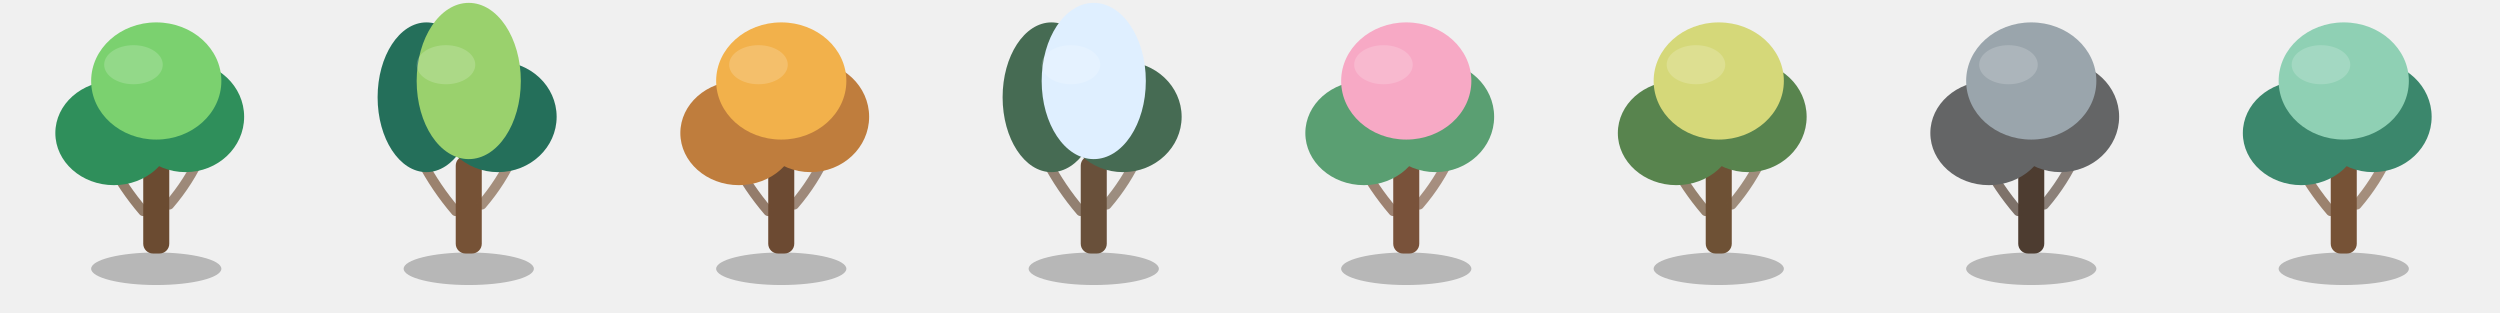
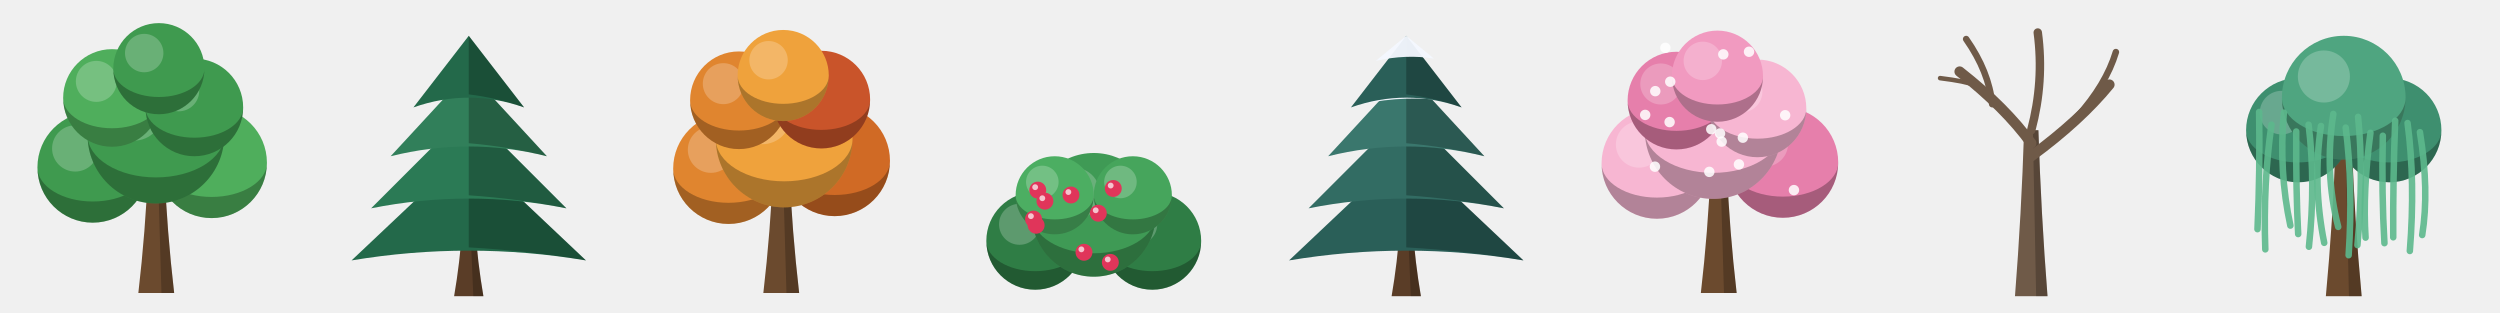
<svg xmlns="http://www.w3.org/2000/svg" width="768" height="96" viewBox="0 0 768 96" fill="none">
-   <defs>
-     <filter id="env_trees-soft-shadow" x="-40%" y="-40%" width="180%" height="180%">
-       <feGaussianBlur in="SourceAlpha" stdDeviation="1.2" />
-       <feOffset dx="0.5" dy="1" result="offsetblur" />
-       <feComponentTransfer>
-         <feFuncA type="linear" slope="0.26" />
-       </feComponentTransfer>
-       <feMerge>
-         <feMergeNode />
-         <feMergeNode in="SourceGraphic" />
-       </feMerge>
-     </filter>
-   </defs>
  <g transform="translate(0 0)">
-     <rect x="0" y="0" width="96" height="96" fill="none" />
-     <ellipse cx="48" cy="82.56" rx="20" ry="5" fill="rgba(0,0,0,0.24)" />
-     <rect x="44" y="47.88" width="8" height="30" rx="3" fill="#6b4b31" />
-     <path d="M 44 64.88 Q 32 50.88 26 30.88" stroke="#6b4b31" stroke-width="3" stroke-linecap="round" fill="none" opacity="0.7" />
-     <path d="M 52 62.88 Q 64 48.88 67 29.88" stroke="#6b4b31" stroke-width="3" stroke-linecap="round" fill="none" opacity="0.62" />
-     <ellipse cx="35" cy="40.88" rx="18" ry="16" fill="#2f8f5b" />
-     <ellipse cx="57" cy="35.88" rx="18" ry="17" fill="#2f8f5b" />
-     <ellipse cx="48" cy="24.88" rx="20" ry="18" fill="#7bd16f" />
-     <ellipse cx="41" cy="19.88" rx="9" ry="6" fill="rgba(255,255,255,0.18)" />
+     <path d="M42.5 90 Q44.7 71.0 45.5 52 L50.5 52 Q51.3 71.0 53.5 90Z" fill="#6b4a2e" />
+     <path d="M48.5 52 L50.5 52 Q51.3 71.0 53.5 90 L49.6 90Z" fill="#000" opacity="0.22" />
+     <circle cx="28.5" cy="51.4" r="17.0" fill="#3f9a4f" />
+     <path d="M11.5 51.4 A17.0 17.0 0 0 0 45.5 51.4 A17.0 10.5 0 0 1 11.5 51.4Z" fill="#000" opacity="0.28" />
+     <circle cx="23.1" cy="45.6" r="7.1" fill="#fff" opacity="0.22" />
+     <circle cx="65.0" cy="50.0" r="17.0" fill="#4fae5c" />
+     <path d="M48.0 50.0 A17.0 17.0 0 0 0 82.0 50.0 A17.0 10.5 0 0 1 48.0 50.0Z" fill="#000" opacity="0.28" />
+     <circle cx="59.6" cy="44.2" r="7.1" fill="#fff" opacity="0.22" />
+     <circle cx="47.9" cy="41.5" r="21.0" fill="#3f9a4f" />
+     <path d="M26.9 41.5 A21.0 21.0 0 0 0 68.9 41.5 A21.0 13.0 0 0 1 26.9 41.5Z" fill="#000" opacity="0.28" />
+     <circle cx="41.2" cy="34.4" r="8.8" fill="#fff" opacity="0.22" />
+     <circle cx="34.4" cy="30.1" r="15.0" fill="#4fae5c" />
+     <path d="M19.4 30.1 A15.0 15.0 0 0 0 49.4 30.1 A15.0 9.3 0 0 1 19.4 30.1Z" fill="#000" opacity="0.28" />
+     <circle cx="29.6" cy="25.0" r="6.3" fill="#fff" opacity="0.22" />
+     <circle cx="59.7" cy="33.0" r="15.0" fill="#3f9a4f" />
+     <path d="M44.7 33.0 A15.0 15.0 0 0 0 74.7 33.0 A15.0 9.3 0 0 1 44.7 33.0Z" fill="#000" opacity="0.28" />
+     <circle cx="54.9" cy="27.9" r="6.3" fill="#fff" opacity="0.22" />
+     <circle cx="48.8" cy="21.1" r="14.0" fill="#3f9a4f" />
+     <path d="M34.8 21.1 A14.0 14.0 0 0 0 62.8 21.1 A14.0 8.7 0 0 1 34.8 21.1Z" fill="#000" opacity="0.28" />
+     <circle cx="44.3" cy="16.3" r="5.9" fill="#fff" opacity="0.22" />
  </g>
  <g transform="translate(96 0)">
-     <rect x="0" y="0" width="96" height="96" fill="none" />
-     <ellipse cx="48" cy="82.56" rx="20" ry="5" fill="rgba(0,0,0,0.24)" />
-     <rect x="44" y="47.88" width="8" height="30" rx="3" fill="#765236" />
-     <path d="M 44 64.88 Q 32 50.88 26 30.88" stroke="#765236" stroke-width="3" stroke-linecap="round" fill="none" opacity="0.7" />
-     <path d="M 52 62.88 Q 64 48.88 67 29.88" stroke="#765236" stroke-width="3" stroke-linecap="round" fill="none" opacity="0.62" />
-     <ellipse cx="35" cy="29.88" rx="15" ry="23" fill="#246f5a" />
-     <ellipse cx="57" cy="35.88" rx="18" ry="17" fill="#246f5a" />
-     <ellipse cx="48" cy="24.88" rx="16" ry="24" fill="#9ad16d" />
-     <ellipse cx="41" cy="19.88" rx="9" ry="6" fill="rgba(255,255,255,0.18)" />
+     <path d="M43.5 91 Q45.3 80.5 46.0 70 L50.0 70 Q50.7 80.5 52.5 91Z" fill="#5a3d27" />
+     <path d="M48.5 70 L50.0 70 Q50.7 80.5 52.5 91 L49.4 91Z" fill="#000" opacity="0.22" />
+     <path d="M12 80 Q48 74 84 80 L48 46Z" fill="#23694a" />
+     <path d="M48 46 L84 80 Q66.0 77 48 76Z" fill="#000" opacity="0.25" />
+     <path d="M18 64 Q48 58 78 64 L48 34Z" fill="#2b7a55" />
+     <path d="M48 34 L78 64 Q63.0 61 48 60Z" fill="#000" opacity="0.25" />
+     <path d="M24 48 Q48 42 72 48 L48 22Z" fill="#317f5a" />
+     <path d="M48 22 L72 48 Q60.0 45 48 44Z" fill="#000" opacity="0.25" />
+     <path d="M31 33 Q48 27 65 33 L48 11Z" fill="#23694a" />
+     <path d="M48 11 L65 33 Q56.5 30 48 29Z" fill="#000" opacity="0.25" />
  </g>
  <g transform="translate(192 0)">
-     <rect x="0" y="0" width="96" height="96" fill="none" />
-     <ellipse cx="48" cy="82.56" rx="20" ry="5" fill="rgba(0,0,0,0.24)" />
-     <rect x="44" y="47.88" width="8" height="30" rx="3" fill="#6c4a32" />
-     <path d="M 44 64.88 Q 32 50.88 26 30.88" stroke="#6c4a32" stroke-width="3" stroke-linecap="round" fill="none" opacity="0.7" />
-     <path d="M 52 62.88 Q 64 48.88 67 29.88" stroke="#6c4a32" stroke-width="3" stroke-linecap="round" fill="none" opacity="0.62" />
-     <ellipse cx="35" cy="40.88" rx="18" ry="16" fill="#bf7d3d" />
-     <ellipse cx="57" cy="35.88" rx="18" ry="17" fill="#bf7d3d" />
-     <ellipse cx="48" cy="24.88" rx="20" ry="18" fill="#f2b14b" />
-     <ellipse cx="41" cy="19.88" rx="9" ry="6" fill="rgba(255,255,255,0.18)" />
+     <path d="M42.5 90 Q44.7 71.0 45.5 52 L50.5 52 Q51.3 71.0 53.5 90Z" fill="#6b4a2e" />
+     <path d="M48.5 52 L50.5 52 Q51.3 71.0 53.5 90 L49.6 90Z" fill="#000" opacity="0.22" />
+     <circle cx="31.8" cy="51.8" r="17.0" fill="#e0852f" />
+     <path d="M14.8 51.8 A17.0 17.0 0 0 0 48.8 51.8 A17.0 10.5 0 0 1 14.8 51.8Z" fill="#000" opacity="0.28" />
+     <circle cx="26.4" cy="46.0" r="7.1" fill="#fff" opacity="0.22" />
+     <circle cx="64.4" cy="49.4" r="17.0" fill="#d06a25" />
+     <path d="M47.4 49.4 A17.0 17.0 0 0 0 81.4 49.4 A17.0 10.5 0 0 1 47.4 49.4Z" fill="#000" opacity="0.28" />
+     <circle cx="58.9" cy="43.7" r="7.1" fill="#fff" opacity="0.22" />
+     <circle cx="48.9" cy="42.7" r="21.0" fill="#efa23c" />
+     <path d="M27.9 42.7 A21.0 21.0 0 0 0 69.9 42.7 A21.0 13.0 0 0 1 27.9 42.7Z" fill="#000" opacity="0.28" />
+     <circle cx="42.2" cy="35.5" r="8.8" fill="#fff" opacity="0.22" />
+     <circle cx="35.0" cy="30.8" r="15.0" fill="#e0852f" />
+     <path d="M20.0 30.8 A15.0 15.0 0 0 0 50.0 30.8 A15.0 9.3 0 0 1 20.0 30.8Z" fill="#000" opacity="0.28" />
+     <circle cx="30.2" cy="25.7" r="6.3" fill="#fff" opacity="0.22" />
+     <circle cx="60.3" cy="30.6" r="15.0" fill="#c9542a" />
+     <path d="M45.3 30.6 A15.0 15.0 0 0 0 75.3 30.6 A15.0 9.3 0 0 1 45.3 30.6Z" fill="#000" opacity="0.28" />
+     <circle cx="55.5" cy="25.5" r="6.3" fill="#fff" opacity="0.22" />
+     <circle cx="48.6" cy="23.2" r="14.0" fill="#efa23c" />
+     <path d="M34.6 23.2 A14.0 14.0 0 0 0 62.6 23.2 A14.0 8.7 0 0 1 34.6 23.2Z" fill="#000" opacity="0.28" />
+     <circle cx="44.1" cy="18.5" r="5.9" fill="#fff" opacity="0.22" />
  </g>
  <g transform="translate(288 0)">
-     <rect x="0" y="0" width="96" height="96" fill="none" />
-     <ellipse cx="48" cy="82.56" rx="20" ry="5" fill="rgba(0,0,0,0.24)" />
-     <rect x="44" y="47.88" width="8" height="30" rx="3" fill="#69503a" />
-     <path d="M 44 64.88 Q 32 50.88 26 30.88" stroke="#69503a" stroke-width="3" stroke-linecap="round" fill="none" opacity="0.7" />
-     <path d="M 52 62.88 Q 64 48.88 67 29.88" stroke="#69503a" stroke-width="3" stroke-linecap="round" fill="none" opacity="0.62" />
-     <ellipse cx="35" cy="29.88" rx="15" ry="23" fill="#466b53" />
-     <ellipse cx="57" cy="35.88" rx="18" ry="17" fill="#466b53" />
-     <ellipse cx="48" cy="24.88" rx="16" ry="24" fill="#dfefff" />
-     <ellipse cx="41" cy="19.88" rx="9" ry="6" fill="rgba(255,255,255,0.18)" />
+     <circle cx="30.0" cy="74.0" r="15.0" fill="#2f7d45" />
+     <path d="M15.0 74.0 A15.0 15.0 0 0 0 45.0 74.0 A15.0 9.3 0 0 1 15.0 74.0Z" fill="#000" opacity="0.28" />
+     <circle cx="25.2" cy="68.9" r="6.3" fill="#fff" opacity="0.22" />
+     <circle cx="66.0" cy="74.0" r="15.0" fill="#2f7d45" />
+     <path d="M51.0 74.0 A15.0 15.0 0 0 0 81.0 74.0 A15.0 9.3 0 0 1 51.0 74.0Z" fill="#000" opacity="0.28" />
+     <circle cx="61.2" cy="68.9" r="6.3" fill="#fff" opacity="0.22" />
+     <circle cx="48.0" cy="66.0" r="19.0" fill="#3f9a55" />
+     <path d="M29.0 66.0 A19.0 19.0 0 0 0 67.0 66.0 A19.0 11.8 0 0 1 29.0 66.0Z" fill="#000" opacity="0.28" />
+     <circle cx="41.9" cy="59.5" r="8.0" fill="#fff" opacity="0.22" />
+     <circle cx="36.0" cy="60.0" r="12.0" fill="#4cae62" />
+     <path d="M24.0 60.0 A12.0 12.0 0 0 0 48.0 60.0 A12.0 7.4 0 0 1 24.0 60.0Z" fill="#000" opacity="0.28" />
+     <circle cx="32.2" cy="55.9" r="5.0" fill="#fff" opacity="0.22" />
+     <circle cx="60.0" cy="60.0" r="12.0" fill="#46a55c" />
+     <path d="M48.0 60.0 A12.0 12.0 0 0 0 72.0 60.0 A12.0 7.4 0 0 1 48.0 60.0Z" fill="#000" opacity="0.28" />
+     <circle cx="56.2" cy="55.9" r="5.0" fill="#fff" opacity="0.22" />
+     <circle cx="41.0" cy="59.9" r="2.6" fill="#e0355a" />
+     <circle cx="40.2" cy="59.0" r="0.9" fill="#fff" opacity="0.7" />
+     <circle cx="54.0" cy="57.9" r="2.6" fill="#e0355a" />
+     <circle cx="53.2" cy="57.0" r="0.9" fill="#fff" opacity="0.7" />
+     <circle cx="49.4" cy="65.5" r="2.6" fill="#e0355a" />
+     <circle cx="48.6" cy="64.6" r="0.9" fill="#fff" opacity="0.7" />
+     <circle cx="30.3" cy="69.2" r="2.6" fill="#e0355a" />
+     <circle cx="29.5" cy="68.3" r="0.9" fill="#fff" opacity="0.7" />
+     <circle cx="29.5" cy="67.3" r="2.6" fill="#e0355a" />
+     <circle cx="28.7" cy="66.4" r="0.9" fill="#fff" opacity="0.7" />
+     <circle cx="30.8" cy="58.4" r="2.6" fill="#e0355a" />
+     <circle cx="30.0" cy="57.5" r="0.9" fill="#fff" opacity="0.7" />
+     <circle cx="45.0" cy="77.5" r="2.6" fill="#e0355a" />
+     <circle cx="44.2" cy="76.6" r="0.9" fill="#fff" opacity="0.7" />
+     <circle cx="33.0" cy="61.8" r="2.6" fill="#e0355a" />
+     <circle cx="32.2" cy="60.9" r="0.9" fill="#fff" opacity="0.7" />
+     <circle cx="53.1" cy="80.6" r="2.6" fill="#e0355a" />
+     <circle cx="52.3" cy="79.7" r="0.9" fill="#fff" opacity="0.7" />
  </g>
  <g transform="translate(384 0)">
-     <rect x="0" y="0" width="96" height="96" fill="none" />
-     <ellipse cx="48" cy="82.56" rx="20" ry="5" fill="rgba(0,0,0,0.24)" />
-     <rect x="44" y="47.88" width="8" height="30" rx="3" fill="#79523a" />
-     <path d="M 44 64.88 Q 32 50.88 26 30.88" stroke="#79523a" stroke-width="3" stroke-linecap="round" fill="none" opacity="0.7" />
-     <path d="M 52 62.88 Q 64 48.88 67 29.88" stroke="#79523a" stroke-width="3" stroke-linecap="round" fill="none" opacity="0.62" />
-     <ellipse cx="35" cy="40.88" rx="18" ry="16" fill="#5a9f72" />
-     <ellipse cx="57" cy="35.88" rx="18" ry="17" fill="#5a9f72" />
-     <ellipse cx="48" cy="24.88" rx="20" ry="18" fill="#f7a9c5" />
-     <ellipse cx="41" cy="19.88" rx="9" ry="6" fill="rgba(255,255,255,0.18)" />
+     <path d="M43.5 91 Q45.3 80.5 46.0 70 L50.0 70 Q50.7 80.5 52.5 91Z" fill="#5a3d27" />
+     <path d="M48.5 70 L50.0 70 Q50.7 80.5 52.5 91 L49.4 91Z" fill="#000" opacity="0.22" />
+     <path d="M12 80 Q48 74 84 80 L48 46Z" fill="#2a5f58" />
+     <path d="M48 46 L84 80 Q66.0 77 48 76Z" fill="#000" opacity="0.25" />
+     <path d="M48 46 L28.2 60.3 Q48 56.4 66.0 59.0Z" fill="#f4f8ff" opacity="0.95" />
+     <path d="M18 64 Q48 58 78 64 L48 34Z" fill="#326c63" />
+     <path d="M48 34 L78 64 Q63.0 61 48 60Z" fill="#000" opacity="0.25" />
+     <path d="M48 34 L31.5 46.1 Q48 42.8 63.0 45.0Z" fill="#f4f8ff" opacity="0.95" />
+     <path d="M24 48 Q48 42 72 48 L48 22Z" fill="#3a776d" />
+     <path d="M48 22 L72 48 Q60.0 45 48 44Z" fill="#000" opacity="0.25" />
+     <path d="M48 22 L34.8 31.9 Q48 29.2 60.0 31.0Z" fill="#f4f8ff" opacity="0.95" />
+     <path d="M31 33 Q48 27 65 33 L48 11Z" fill="#2a5f58" />
+     <path d="M48 11 L65 33 Q56.5 30 48 29Z" fill="#000" opacity="0.25" />
+     <path d="M48 11 L38.65 18.7 Q48 16.6 56.5 18.0Z" fill="#f4f8ff" opacity="0.95" />
  </g>
  <g transform="translate(480 0)">
-     <rect x="0" y="0" width="96" height="96" fill="none" />
-     <ellipse cx="48" cy="82.56" rx="20" ry="5" fill="rgba(0,0,0,0.24)" />
-     <rect x="44" y="47.88" width="8" height="30" rx="3" fill="#6e5135" />
-     <path d="M 44 64.88 Q 32 50.88 26 30.88" stroke="#6e5135" stroke-width="3" stroke-linecap="round" fill="none" opacity="0.7" />
-     <path d="M 52 62.88 Q 64 48.88 67 29.88" stroke="#6e5135" stroke-width="3" stroke-linecap="round" fill="none" opacity="0.62" />
-     <ellipse cx="35" cy="40.88" rx="18" ry="16" fill="#58844e" />
-     <ellipse cx="57" cy="35.88" rx="18" ry="17" fill="#58844e" />
-     <ellipse cx="48" cy="24.88" rx="20" ry="18" fill="#d5d879" />
-     <ellipse cx="41" cy="19.88" rx="9" ry="6" fill="rgba(255,255,255,0.18)" />
+     <path d="M42.5 90 Q44.7 71.0 45.5 52 L50.5 52 Q51.3 71.0 53.5 90Z" fill="#6b4a2e" />
+     <path d="M48.5 52 L50.5 52 Q51.3 71.0 53.5 90 L49.6 90Z" fill="#000" opacity="0.22" />
+     <circle cx="29.0" cy="50.2" r="17.0" fill="#f7b6d2" />
+     <path d="M12.0 50.2 A17.0 17.0 0 0 0 46.0 50.2 A17.0 10.5 0 0 1 12.0 50.2Z" fill="#000" opacity="0.28" />
+     <circle cx="23.5" cy="44.4" r="7.1" fill="#fff" opacity="0.22" />
+     <circle cx="67.7" cy="49.9" r="17.0" fill="#e67fab" />
+     <path d="M50.7 49.9 A17.0 17.0 0 0 0 84.7 49.9 A17.0 10.5 0 0 1 50.7 49.9Z" fill="#000" opacity="0.28" />
+     <circle cx="62.2" cy="44.1" r="7.1" fill="#fff" opacity="0.22" />
+     <circle cx="46.3" cy="40.1" r="21.0" fill="#f7b6d2" />
+     <path d="M25.3 40.1 A21.0 21.0 0 0 0 67.3 40.1 A21.0 13.0 0 0 1 25.3 40.1Z" fill="#000" opacity="0.28" />
+     <circle cx="39.5" cy="32.9" r="8.8" fill="#fff" opacity="0.22" />
+     <circle cx="35.0" cy="30.9" r="15.0" fill="#e67fab" />
+     <path d="M20.0 30.9 A15.0 15.0 0 0 0 50.0 30.9 A15.0 9.3 0 0 1 20.0 30.9Z" fill="#000" opacity="0.28" />
+     <circle cx="30.2" cy="25.8" r="6.3" fill="#fff" opacity="0.22" />
+     <circle cx="59.9" cy="33.3" r="15.0" fill="#f7b6d2" />
+     <path d="M44.9 33.3 A15.0 15.0 0 0 0 74.9 33.3 A15.0 9.3 0 0 1 44.9 33.3Z" fill="#000" opacity="0.28" />
+     <circle cx="55.1" cy="28.2" r="6.3" fill="#fff" opacity="0.22" />
+     <circle cx="47.6" cy="23.4" r="14.0" fill="#f19ac0" />
+     <path d="M33.6 23.4 A14.0 14.0 0 0 0 61.6 23.4 A14.0 8.7 0 0 1 33.6 23.4Z" fill="#000" opacity="0.28" />
+     <circle cx="43.1" cy="18.7" r="5.9" fill="#fff" opacity="0.22" />
+     <circle cx="45.7" cy="39.7" r="1.6" fill="#fff" opacity="0.85" />
+     <circle cx="68.4" cy="35.4" r="1.6" fill="#fff" opacity="0.85" />
+     <circle cx="48.4" cy="41.0" r="1.6" fill="#fff" opacity="0.85" />
+     <circle cx="32.9" cy="37.5" r="1.6" fill="#fff" opacity="0.85" />
+     <circle cx="54.2" cy="50.5" r="1.6" fill="#fff" opacity="0.85" />
+     <circle cx="28.5" cy="28.0" r="1.6" fill="#fff" opacity="0.85" />
+     <circle cx="28.4" cy="51.2" r="1.6" fill="#fff" opacity="0.85" />
+     <circle cx="57.3" cy="15.9" r="1.6" fill="#fff" opacity="0.85" />
+     <circle cx="71.1" cy="58.4" r="1.6" fill="#fff" opacity="0.85" />
+     <circle cx="55.4" cy="42.3" r="1.6" fill="#fff" opacity="0.85" />
+     <circle cx="31.6" cy="14.7" r="1.6" fill="#fff" opacity="0.85" />
+     <circle cx="49.4" cy="16.7" r="1.6" fill="#fff" opacity="0.85" />
+     <circle cx="33.1" cy="25.1" r="1.6" fill="#fff" opacity="0.85" />
+     <circle cx="25.4" cy="35.3" r="1.6" fill="#fff" opacity="0.85" />
+     <circle cx="45.1" cy="52.8" r="1.6" fill="#fff" opacity="0.85" />
+     <circle cx="48.9" cy="43.5" r="1.6" fill="#fff" opacity="0.85" />
  </g>
  <g transform="translate(576 0)">
-     <rect x="0" y="0" width="96" height="96" fill="none" />
-     <ellipse cx="48" cy="82.56" rx="20" ry="5" fill="rgba(0,0,0,0.24)" />
-     <rect x="44" y="47.88" width="8" height="30" rx="3" fill="#4d3c30" />
-     <path d="M 44 64.88 Q 32 50.88 26 30.88" stroke="#4d3c30" stroke-width="3" stroke-linecap="round" fill="none" opacity="0.7" />
-     <path d="M 52 62.88 Q 64 48.88 67 29.88" stroke="#4d3c30" stroke-width="3" stroke-linecap="round" fill="none" opacity="0.62" />
-     <ellipse cx="35" cy="40.88" rx="18" ry="16" fill="#646566" />
-     <ellipse cx="57" cy="35.88" rx="18" ry="17" fill="#646566" />
-     <ellipse cx="48" cy="24.88" rx="20" ry="18" fill="#9aa5ac" />
-     <ellipse cx="41" cy="19.88" rx="9" ry="6" fill="rgba(255,255,255,0.18)" />
+     <path d="M43.0 91 Q45.0 65.5 45.8 40 L50.2 40 Q51.0 65.5 53.0 91Z" fill="#6f5a48" />
+     <path d="M48.5 40 L50.2 40 Q51.0 65.5 53.0 91 L49.5 91Z" fill="#000" opacity="0.22" />
+     <path d="M48 44 Q40.0 33.0 26 22" stroke="#6f5a48" stroke-width="3.2" stroke-linecap="round" />
+     <path d="M48 48 Q63.0 37.0 72 26" stroke="#6f5a48" stroke-width="3.2" stroke-linecap="round" />
+     <path d="M36 32 Q35.0 22.0 28 12" stroke="#6f5a48" stroke-width="2" stroke-linecap="round" />
+     <path d="M62 36 Q71.0 26.0 74 16" stroke="#6f5a48" stroke-width="2" stroke-linecap="round" />
+     <path d="M48 40 Q52.0 25.0 50 10" stroke="#6f5a48" stroke-width="2.6" stroke-linecap="round" />
+     <path d="M30 26 Q28.0 25.0 20 24" stroke="#6f5a48" stroke-width="1.4" stroke-linecap="round" />
  </g>
  <g transform="translate(672 0)">
-     <rect x="0" y="0" width="96" height="96" fill="none" />
-     <ellipse cx="48" cy="82.56" rx="20" ry="5" fill="rgba(0,0,0,0.24)" />
-     <rect x="44" y="47.88" width="8" height="30" rx="3" fill="#765236" />
-     <path d="M 44 64.88 Q 32 50.88 26 30.88" stroke="#765236" stroke-width="3" stroke-linecap="round" fill="none" opacity="0.7" />
-     <path d="M 52 62.88 Q 64 48.88 67 29.88" stroke="#765236" stroke-width="3" stroke-linecap="round" fill="none" opacity="0.62" />
-     <ellipse cx="35" cy="40.88" rx="18" ry="16" fill="#3b876c" />
-     <ellipse cx="57" cy="35.88" rx="18" ry="17" fill="#3b876c" />
-     <ellipse cx="48" cy="24.88" rx="20" ry="18" fill="#8fd0b4" />
-     <ellipse cx="41" cy="19.88" rx="9" ry="6" fill="rgba(255,255,255,0.18)" />
+     <path d="M42.5 91 Q44.7 67.5 45.5 44 L50.5 44 Q51.3 67.5 53.5 91Z" fill="#6b4a2e" />
+     <path d="M48.5 44 L50.5 44 Q51.3 67.5 53.5 91 L49.6 91Z" fill="#000" opacity="0.22" />
+     <circle cx="34.0" cy="40.0" r="16.0" fill="#3e8f6f" />
+     <path d="M18.0 40.0 A16.0 16.0 0 0 0 50.0 40.0 A16.0 9.9 0 0 1 18.0 40.0Z" fill="#000" opacity="0.28" />
+     <circle cx="28.9" cy="34.6" r="6.7" fill="#fff" opacity="0.22" />
+     <circle cx="62.0" cy="40.0" r="16.0" fill="#3e8f6f" />
+     <path d="M46.0 40.0 A16.0 16.0 0 0 0 78.0 40.0 A16.0 9.9 0 0 1 46.0 40.0Z" fill="#000" opacity="0.28" />
+     <circle cx="56.9" cy="34.6" r="6.7" fill="#fff" opacity="0.22" />
+     <circle cx="48.0" cy="30.0" r="19.0" fill="#4fa580" />
+     <path d="M29.0 30.0 A19.0 19.0 0 0 0 67.0 30.0 A19.0 11.8 0 0 1 29.0 30.0Z" fill="#000" opacity="0.28" />
+     <circle cx="41.9" cy="23.5" r="8.0" fill="#fff" opacity="0.22" />
+     <path d="M22.0 34.4 Q22.3 52.4 21.5 70.4" stroke="#5cb88c" stroke-width="2" stroke-linecap="round" opacity="0.9" />
+     <path d="M25.8 38.3 Q23.2 56.3 23.9 76.6" stroke="#5cb88c" stroke-width="2" stroke-linecap="round" opacity="0.9" />
+     <path d="M29.6 34.6 Q28.0 52.6 31.6 69.3" stroke="#5cb88c" stroke-width="2" stroke-linecap="round" opacity="0.9" />
+     <path d="M33.4 40.4 Q33.3 58.4 34.0 71.9" stroke="#5cb88c" stroke-width="2" stroke-linecap="round" opacity="0.9" />
+     <path d="M37.2 38.3 Q39.4 56.3 37.3 75.8" stroke="#5cb88c" stroke-width="2" stroke-linecap="round" opacity="0.9" />
+     <path d="M41.0 38.7 Q38.4 56.7 42.0 74.6" stroke="#5cb88c" stroke-width="2" stroke-linecap="round" opacity="0.9" />
+     <path d="M44.8 35.0 Q42.0 53.0 46.3 69.7" stroke="#5cb88c" stroke-width="2" stroke-linecap="round" opacity="0.9" />
+     <path d="M48.6 39.2 Q50.9 57.2 49.5 78.4" stroke="#5cb88c" stroke-width="2" stroke-linecap="round" opacity="0.9" />
+     <path d="M52.4 35.9 Q54.2 53.9 52.2 75.3" stroke="#5cb88c" stroke-width="2" stroke-linecap="round" opacity="0.9" />
+     <path d="M56.2 40.8 Q53.8 58.8 54.7 73.0" stroke="#5cb88c" stroke-width="2" stroke-linecap="round" opacity="0.9" />
+     <path d="M60.0 41.7 Q59.6 59.7 60.5 74.7" stroke="#5cb88c" stroke-width="2" stroke-linecap="round" opacity="0.9" />
+     <path d="M63.8 37.1 Q63.1 55.1 63.2 72.9" stroke="#5cb88c" stroke-width="2" stroke-linecap="round" opacity="0.9" />
+     <path d="M67.6 37.8 Q70.0 55.8 68.3 77.1" stroke="#5cb88c" stroke-width="2" stroke-linecap="round" opacity="0.9" />
+     <path d="M71.4 40.6 Q74.3 58.6 72.1 72.2" stroke="#5cb88c" stroke-width="2" stroke-linecap="round" opacity="0.9" />
  </g>
</svg>
